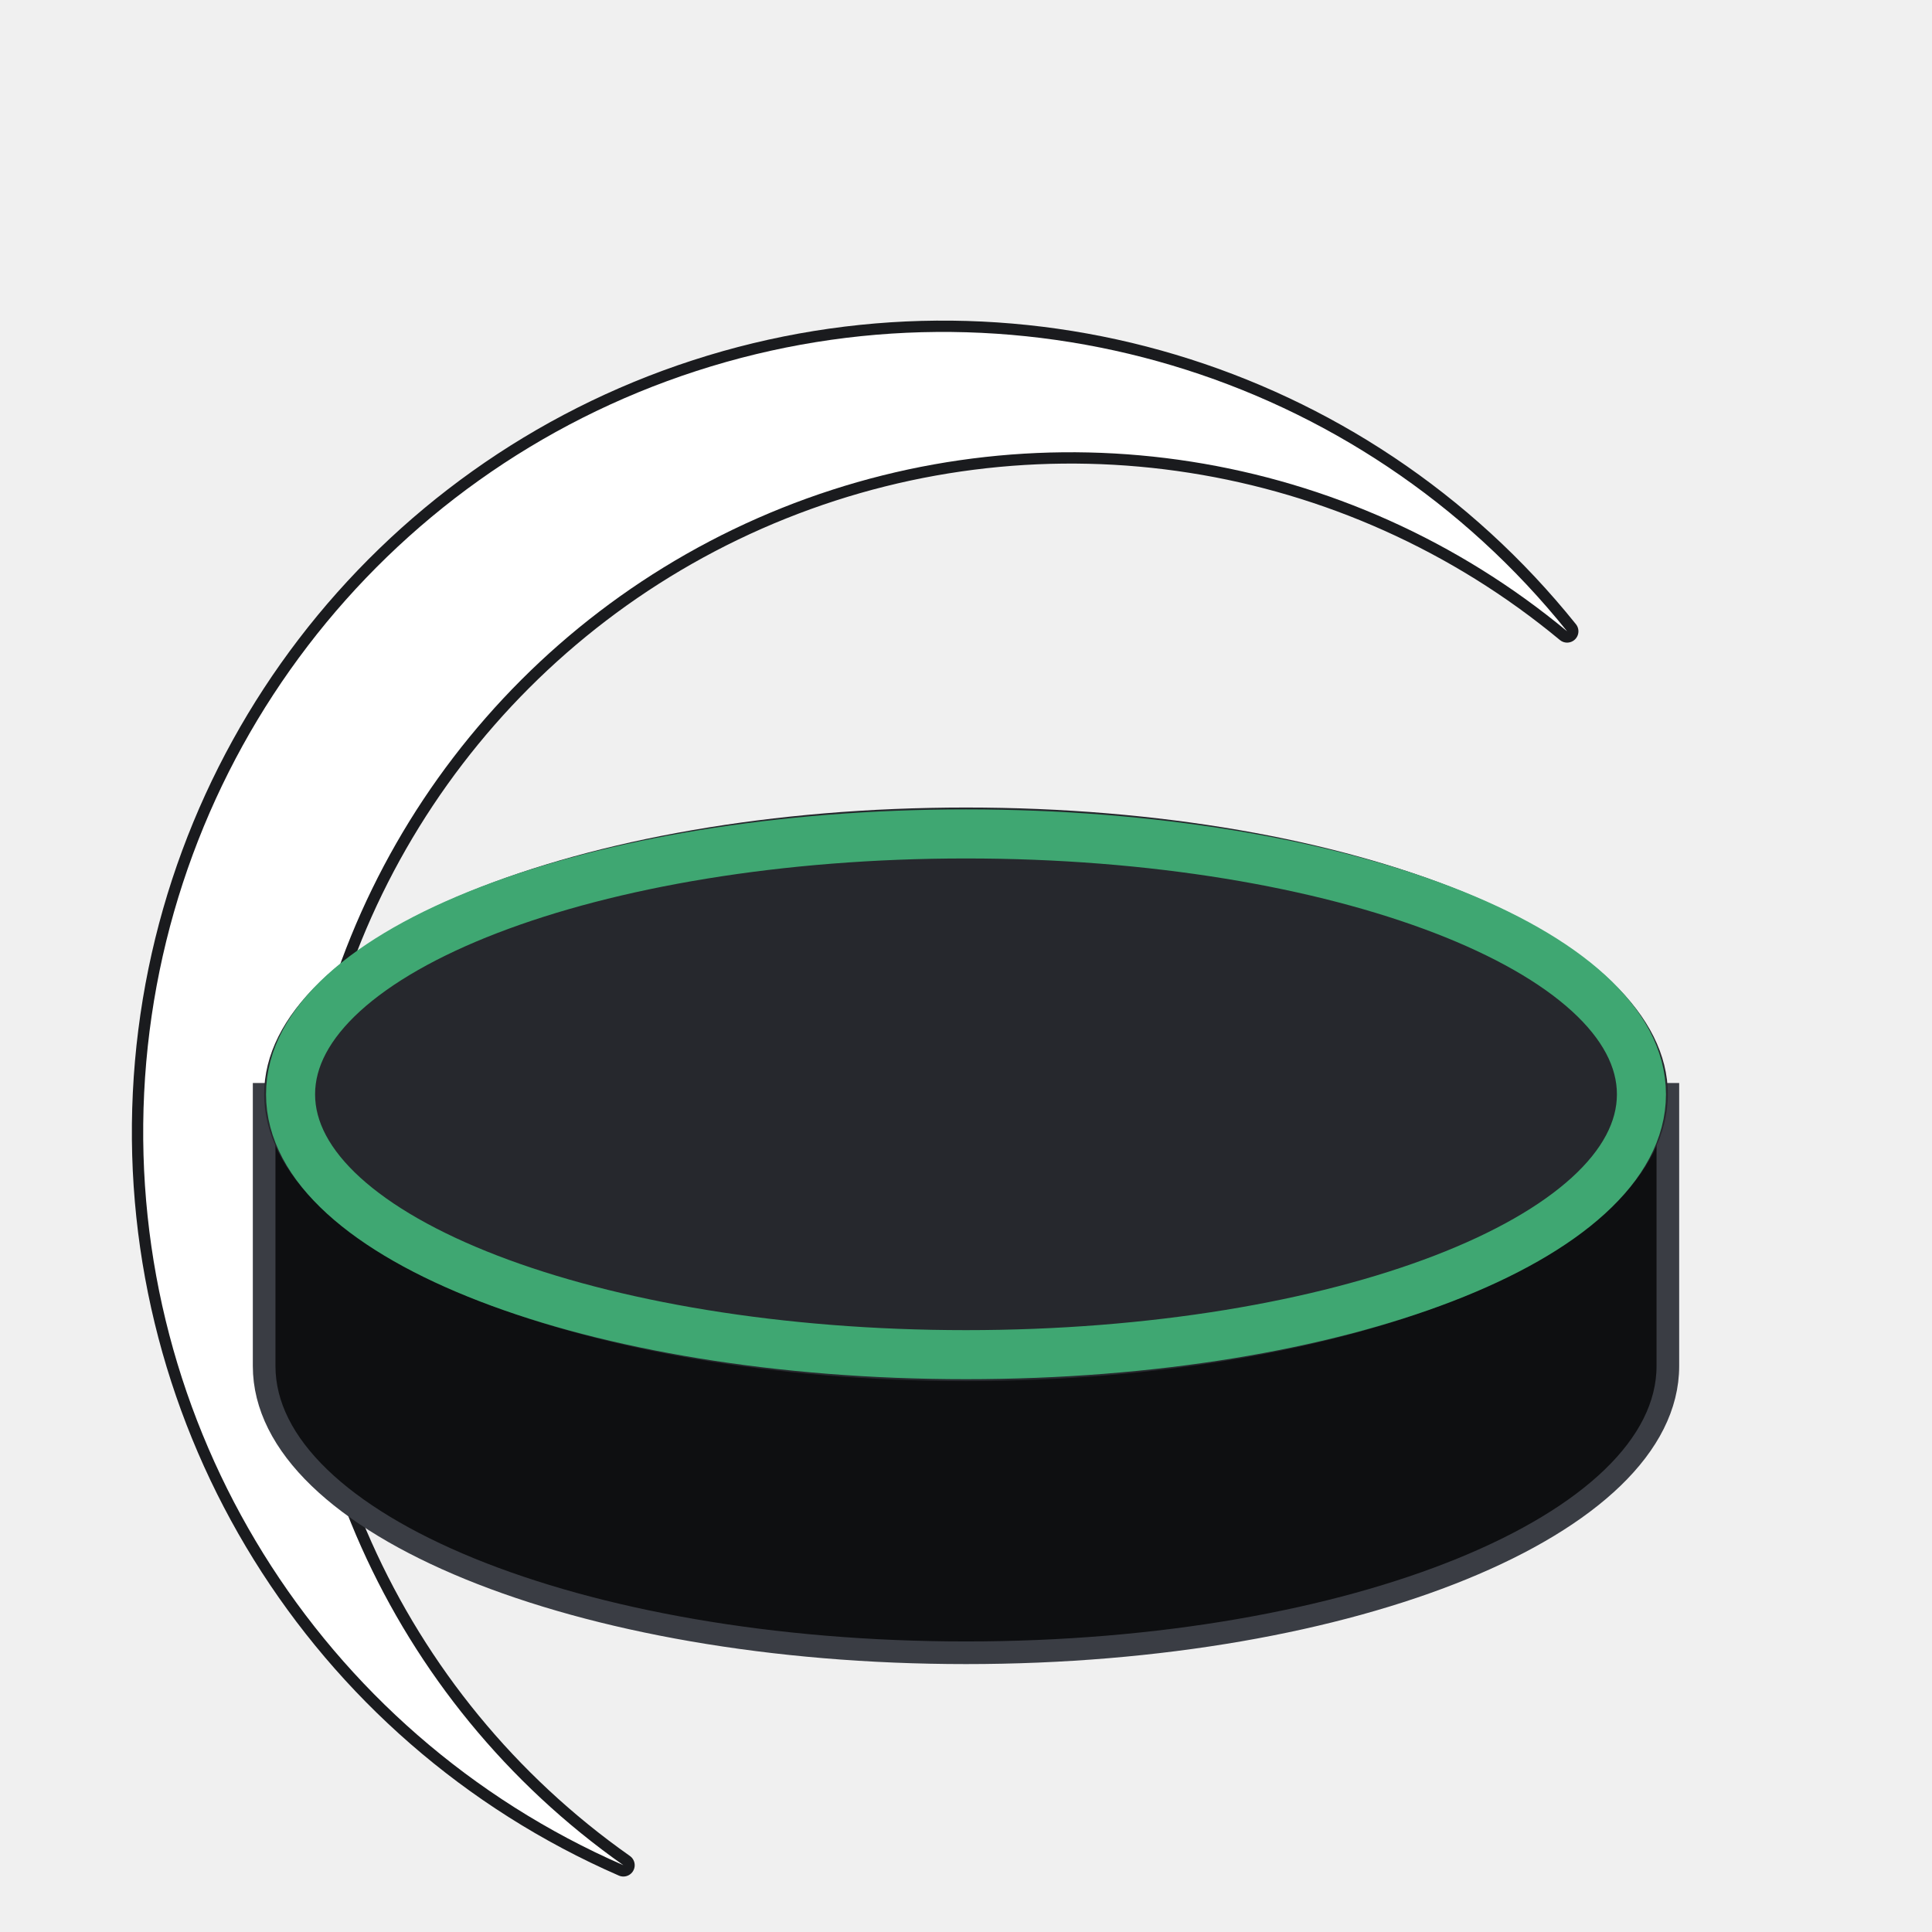
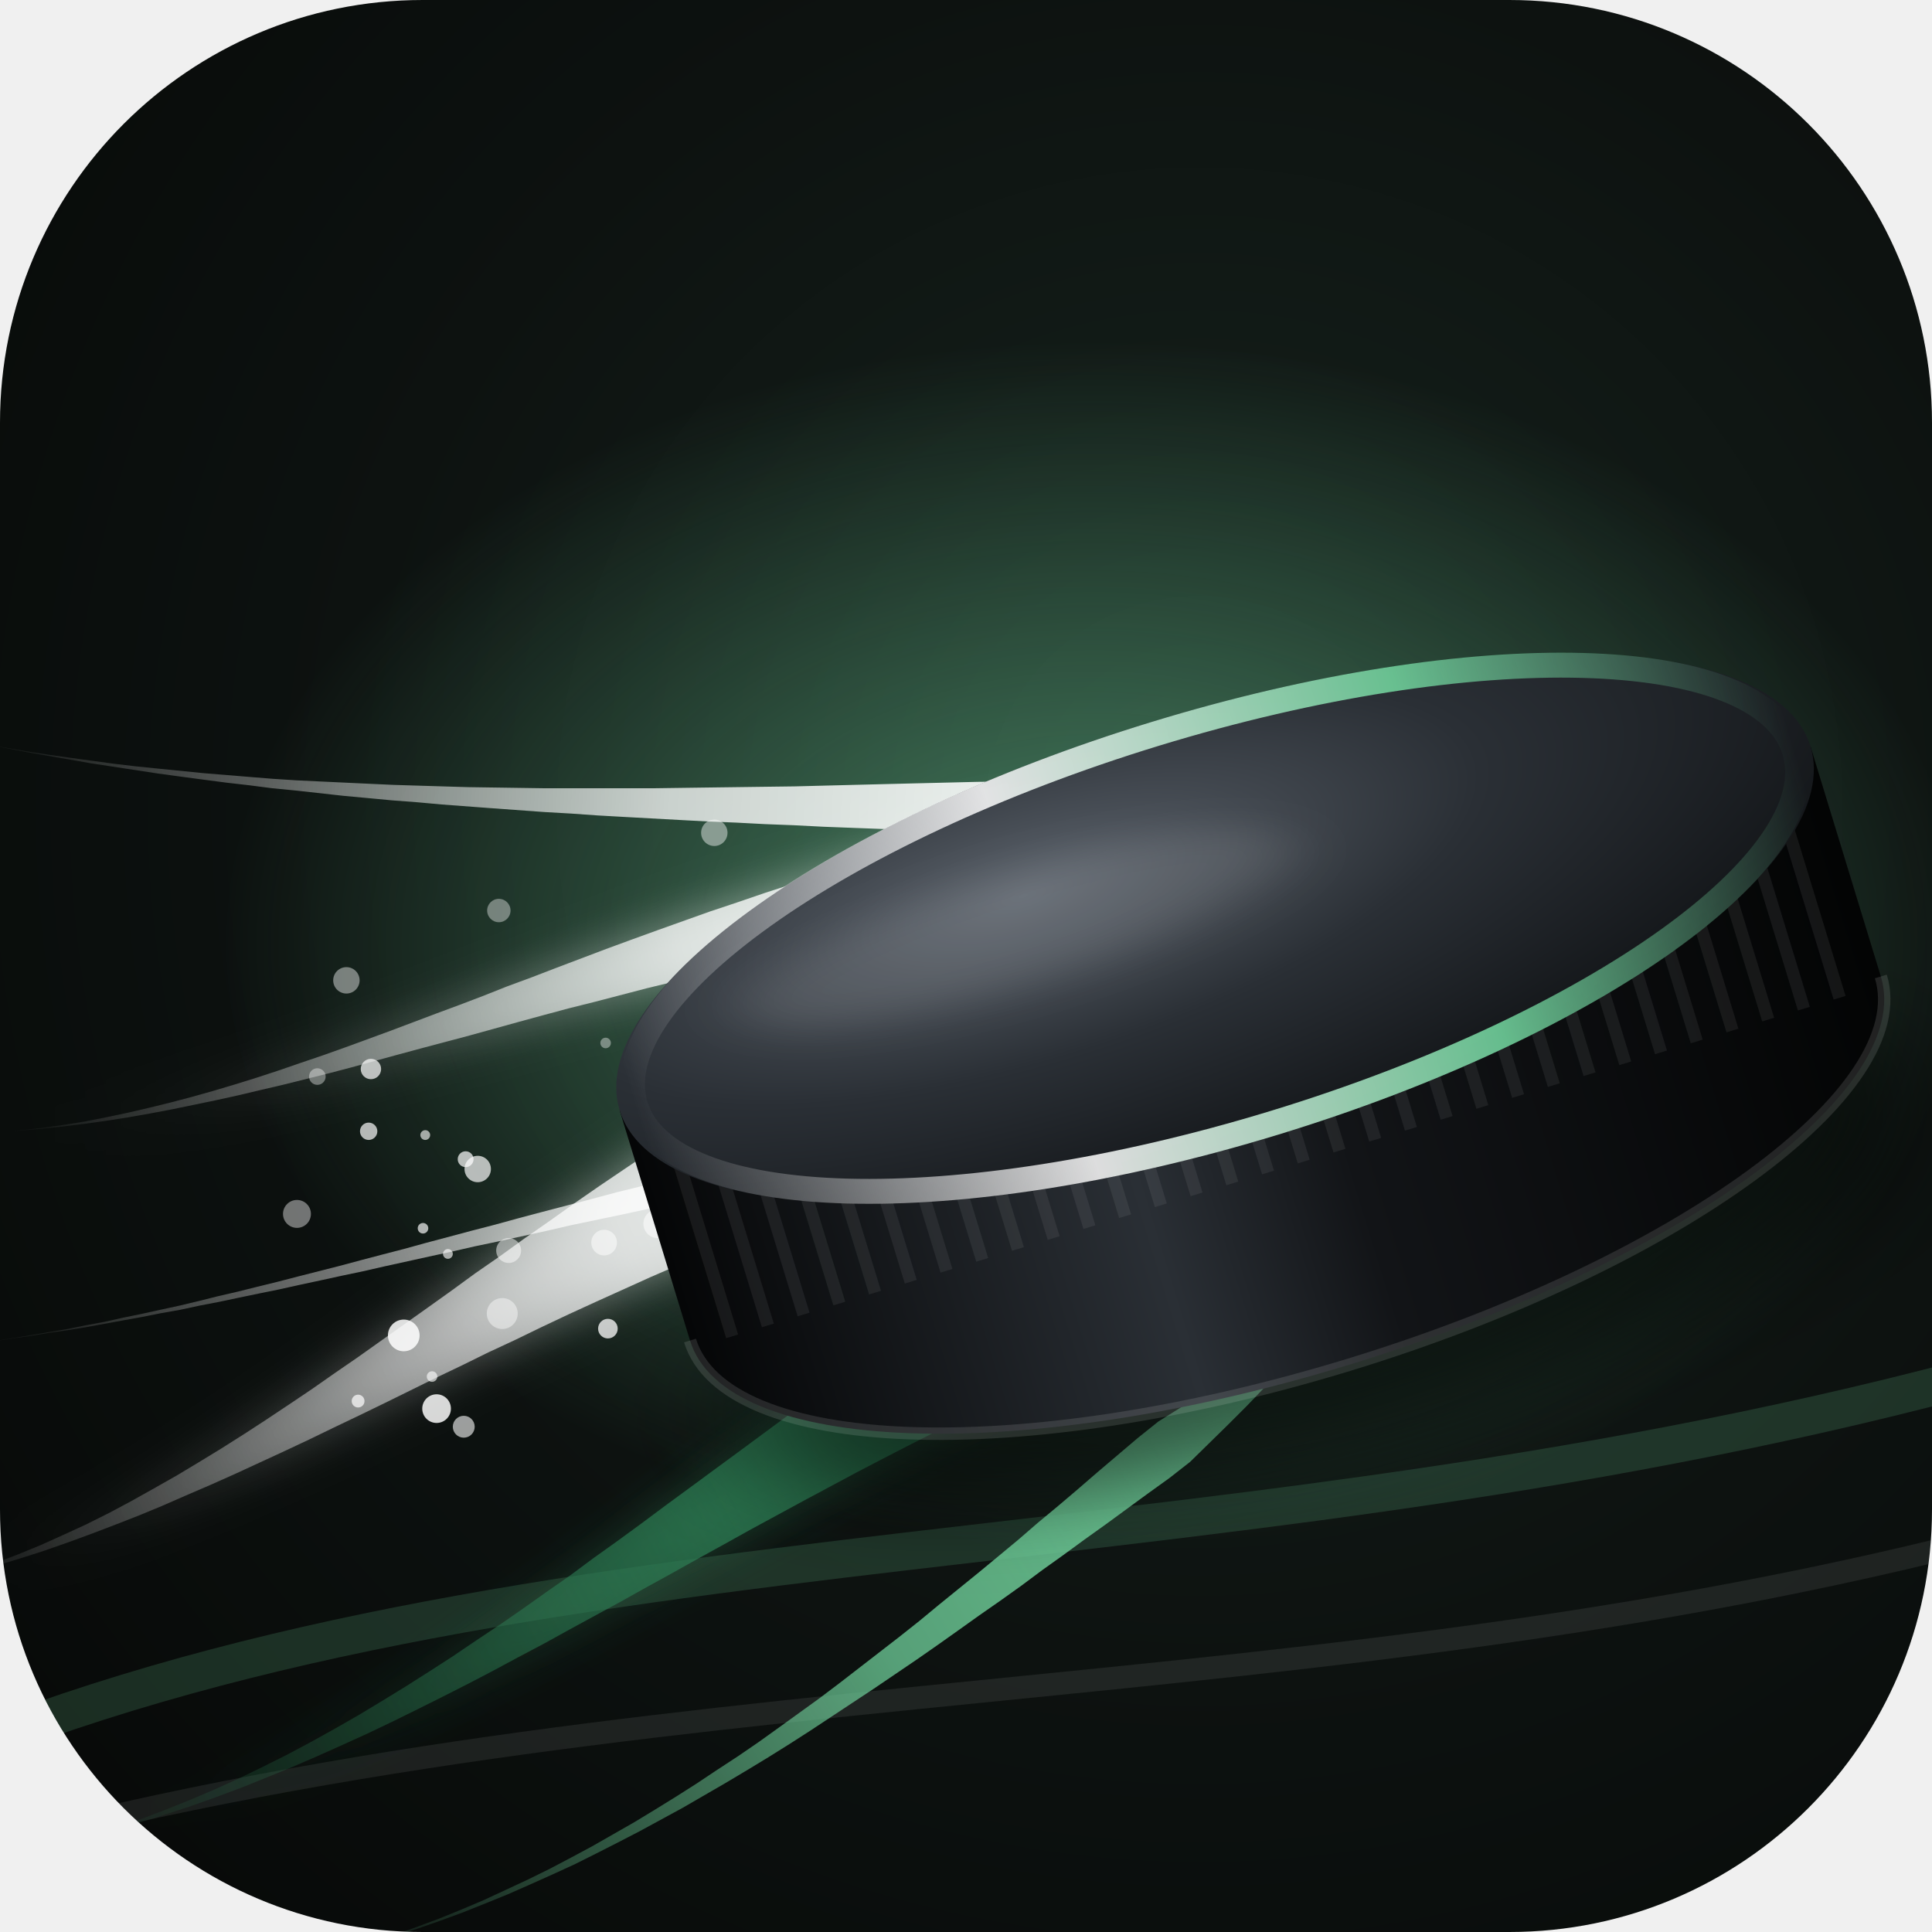
<svg xmlns="http://www.w3.org/2000/svg" viewBox="0 0 512 512">
-   <path d="M165.2 494.3 A212 212 0 1 1 415.3 167.3 A206 206 0 1 0 165.2 494.3 Z" fill="#FFFFFF" stroke="#1A1B1E" stroke-width="6" stroke-linejoin="round" paint-order="stroke" />
-   <path d="M70 290 v72 a186 76 0 0 0 372 0 v-72 z" fill="#0E0F11" stroke="#3A3D44" stroke-width="6" />
-   <ellipse cx="256" cy="290" rx="186" ry="76" fill="#26282D" />
-   <ellipse cx="256" cy="290" rx="179" ry="69" fill="none" stroke="#3FA772" stroke-width="13" />
+   <defs>
+     <radialGradient id="bg" cx=".62" cy=".42" r=".8">
+       <stop offset="0" stop-color="#17241E" />
+       <stop offset=".55" stop-color="#0D1210" />
+       <stop offset="1" stop-color="#070908" />
+     </radialGradient>
+     <radialGradient id="glow" cx=".5" cy=".5" r=".5">
+       <stop offset="0" stop-color="#6FCF9A" stop-opacity=".55" />
+       <stop offset="1" stop-color="#6FCF9A" stop-opacity="0" />
+     </radialGradient>
+     <linearGradient id="side" x1="0" x2="1">
+       <stop offset="0" stop-color="#050607" />
+       <stop offset=".38" stop-color="#2A2F35" />
+       <stop offset=".55" stop-color="#121417" />
+       <stop offset="1" stop-color="#030404" />
+     </linearGradient>
+     <radialGradient id="top" cx=".36" cy=".3" r=".85">
+       <stop offset="0" stop-color="#5C636C" />
+       <stop offset=".45" stop-color="#2A2F35" />
+       <stop offset="1" stop-color="#0C0E10" />
+     </radialGradient>
+     <linearGradient id="rim" x1="0" x2="1" y1="0" y2="0">
+       <stop offset="0" stop-color="#FFFFFF" stop-opacity="0" />
+       <stop offset=".35" stop-color="#FFFFFF" stop-opacity=".85" />
+       <stop offset=".7" stop-color="#6FCF9A" stop-opacity=".9" />
+       <stop offset="1" stop-color="#6FCF9A" stop-opacity="0" />
+     </linearGradient>
+     <clipPath id="tile">
+       <rect width="512" height="512" rx="112" />
+     </clipPath>
+     <clipPath id="band">
+       <path d="M-150 0 v58 a150 52 0 0 0 300 0 v-58 z" />
+     </clipPath>
+     <filter id="soft" x="-20%" y="-20%" width="140%" height="140%">
+       <feGaussianBlur stdDeviation="6" />
+     </filter>
+     <filter id="shadow" x="-30%" y="-30%" width="160%" height="160%">
+       <feGaussianBlur stdDeviation="14" />
+     </filter>
+     <linearGradient id="tw1" gradientUnits="userSpaceOnUse" x1="-20" y1="420" x2="320" y2="262">
+       <stop offset="0" stop-color="#FFFFFF" stop-opacity="0" />
+       <stop offset=".55" stop-color="#FFFFFF" stop-opacity=".75" />
+       <stop offset="1" stop-color="#FFFFFF" />
+     </linearGradient>
+     <linearGradient id="tw2" gradientUnits="userSpaceOnUse" x1="0" y1="300" x2="330" y2="222">
+       <stop offset="0" stop-color="#FFFFFF" stop-opacity="0" />
+       <stop offset=".55" stop-color="#FFFFFF" stop-opacity=".75" />
+       <stop offset="1" stop-color="#FFFFFF" />
+     </linearGradient>
+     <linearGradient id="tg1" gradientUnits="userSpaceOnUse" x1="10" y1="490" x2="340" y2="318">
+       <stop offset="0" stop-color="#2D7F55" stop-opacity="0" />
+       <stop offset=".55" stop-color="#2D7F55" stop-opacity=".75" />
+       <stop offset="1" stop-color="#2D7F55" />
+     </linearGradient>
+     <linearGradient id="tw3" gradientUnits="userSpaceOnUse" x1="-10" y1="196" x2="330" y2="214">
+       <stop offset="0" stop-color="#FFFFFF" stop-opacity="0" />
+       <stop offset=".55" stop-color="#FFFFFF" stop-opacity=".75" />
+       <stop offset="1" stop-color="#FFFFFF" />
+     </linearGradient>
+     <linearGradient id="tg2" gradientUnits="userSpaceOnUse" x1="80" y1="520" x2="350" y2="352">
+       <stop offset="0" stop-color="#6FCF9A" stop-opacity="0" />
+       <stop offset=".55" stop-color="#6FCF9A" stop-opacity=".75" />
+       <stop offset="1" stop-color="#6FCF9A" />
+     </linearGradient>
+     <linearGradient id="tw4" gradientUnits="userSpaceOnUse" x1="-6" y1="356" x2="300" y2="290">
+       <stop offset="0" stop-color="#FFFFFF" stop-opacity="0" />
+       <stop offset=".55" stop-color="#FFFFFF" stop-opacity=".75" />
+       <stop offset="1" stop-color="#FFFFFF" />
+     </linearGradient>
+   </defs>
+   <g clip-path="url(#tile)">
+     <rect width="512" height="512" fill="url(#bg)" />
+     <path d="M-20 468 C140 400 330 420 540 360" fill="none" stroke="#6FCF9A" stroke-opacity=".18" stroke-width="10" />
+     <path d="M-20 494 C170 440 350 456 540 404" fill="none" stroke="#FFFFFF" stroke-opacity=".08" stroke-width="6" />
+     <ellipse cx="290" cy="250" rx="230" ry="160" fill="url(#glow)" />
+     <g filter="url(#soft)" opacity=".55">
+       <path d="M-20.0 420.0 L-13.7 418.5 L-7.5 416.8 L-1.2 415.0 L5.0 413.1 L11.3 411.1 L17.6 408.9 L23.9 406.6 L30.2 404.2 L36.6 401.7 L42.9 399.1 L49.3 396.3 L55.8 393.5 L62.3 390.6 L68.8 387.6 L75.3 384.6 L81.9 381.5 L88.5 378.3 L95.2 375.1 L102.0 371.8 L108.7 368.5 L115.6 365.1 L122.5 361.8 L129.4 358.4 L136.5 355.1 L143.5 351.7 L150.7 348.3 L157.9 345.0 L165.2 341.7 L172.5 338.4 L179.9 335.2 L187.4 332.0 L195.0 328.8 L202.6 325.8 L210.3 322.8 L218.1 319.9 L226.0 317.0 L234.0 314.3 L242.0 311.6 L250.2 309.1 L258.4 306.7 L266.5 303.7 L273.7 298.3 L281.0 292.6 L288.4 286.9 L296.0 280.9 L303.8 274.8 L311.8 268.5 L320.0 262.0 L320.0 262.0 L309.6 260.4 L299.3 259.3 L289.1 258.7 L279.0 258.4 L269.0 258.6 L259.2 259.2 L249.5 260.1 L240.9 263.8 L232.8 268.2 L224.8 272.6 L217.0 277.1 L209.3 281.7 L201.7 286.3 L194.3 290.9 L187.0 295.5 L179.8 300.2 L172.8 304.9 L165.8 309.6 L159.0 314.2 L152.2 318.9 L145.6 323.6 L139.0 328.2 L132.5 332.9 L126.0 337.4 L119.7 342.0 L113.4 346.5 L107.2 350.9 L101.0 355.3 L94.8 359.7 L88.7 363.9 L82.7 368.1 L76.6 372.2 L70.6 376.2 L64.6 380.1 L58.6 383.9 L52.7 387.5 L46.7 391.1 L40.7 394.5 L34.8 397.8 L28.8 401.0 L22.8 404.0 L16.7 406.8 L10.7 409.5 L4.6 412.0 L-1.5 414.3 L-7.6 416.5 L-13.8 418.3 L-20.0 420.0 Z" fill="url(#tw1)" />
+       <path d="M0.0 300.0 L5.6 299.6 L11.3 299.1 L16.9 298.5 L22.6 297.8 L28.3 297.0 L34.0 296.1 L39.7 295.1 L45.5 294.0 L51.3 292.8 L57.1 291.6 L63.0 290.3 L68.9 288.9 L74.9 287.5 L80.9 286.0 L86.9 284.5 L93.0 282.9 L99.2 281.2 L105.4 279.5 L111.7 277.8 L118.1 276.1 L124.5 274.4 L131.0 272.6 L137.5 270.8 L144.1 269.0 L150.8 267.2 L157.6 265.5 L164.5 263.7 L171.4 261.9 L178.4 260.2 L185.5 258.5 L192.7 256.8 L200.0 255.2 L207.4 253.6 L214.9 252.0 L222.5 250.5 L230.2 249.1 L238.0 247.7 L245.9 246.4 L253.9 245.1 L262.0 243.9 L270.2 242.5 L278.3 239.7 L286.5 236.9 L294.8 234.0 L303.4 231.1 L312.1 228.1 L320.9 225.1 L330.0 222.0 L330.0 222.0 L320.5 220.8 L311.1 219.9 L301.8 219.2 L292.6 218.7 L283.5 218.5 L274.6 218.5 L265.8 218.7 L257.4 220.5 L249.2 222.6 L241.1 224.9 L233.2 227.1 L225.4 229.4 L217.8 231.8 L210.2 234.2 L202.8 236.6 L195.5 239.1 L188.3 241.5 L181.3 244.0 L174.3 246.5 L167.4 249.0 L160.6 251.5 L154.0 254.0 L147.4 256.5 L140.9 259.0 L134.4 261.4 L128.1 263.9 L121.8 266.3 L115.6 268.6 L109.5 270.9 L103.4 273.2 L97.4 275.4 L91.4 277.6 L85.5 279.7 L79.6 281.7 L73.8 283.7 L68.0 285.6 L62.2 287.4 L56.5 289.1 L50.8 290.7 L45.1 292.2 L39.4 293.6 L33.8 294.9 L28.1 296.1 L22.5 297.2 L16.9 298.1 L11.2 298.9 L5.6 299.5 L0.0 300.0 Z" fill="url(#tw2)" />
+       <path d="M10.0 490.0 L16.9 488.5 L23.7 486.8 L30.5 484.9 L37.2 483.0 L44.0 480.8 L50.7 478.6 L57.4 476.2 L64.1 473.7 L70.8 471.0 L77.4 468.3 L84.1 465.4 L90.8 462.4 L97.4 459.4 L104.1 456.2 L110.8 452.9 L117.4 449.6 L124.1 446.2 L130.8 442.7 L137.5 439.1 L144.3 435.5 L151.0 431.8 L157.8 428.1 L164.6 424.4 L171.4 420.6 L178.3 416.8 L185.1 413.0 L192.0 409.2 L199.0 405.3 L206.0 401.5 L213.0 397.7 L220.1 393.9 L227.2 390.1 L234.3 386.4 L241.5 382.7 L248.8 379.0 L256.1 375.4 L263.4 371.9 L270.8 368.4 L278.3 365.0 L285.8 361.6 L293.2 357.9 L299.7 352.5 L306.2 347.1 L312.8 341.5 L319.5 335.8 L326.2 330.0 L333.1 324.0 L340.0 318.0 L340.0 318.0 L330.8 318.6 L321.7 319.5 L312.7 320.7 L303.8 322.2 L295.0 324.0 L286.3 326.1 L277.8 328.5 L270.3 332.6 L263.1 337.3 L256.0 342.0 L249.0 346.7 L242.0 351.5 L235.2 356.2 L228.4 361.0 L221.7 365.8 L215.0 370.6 L208.4 375.4 L201.9 380.2 L195.4 385.0 L189.0 389.7 L182.6 394.4 L176.2 399.1 L169.9 403.8 L163.6 408.4 L157.3 412.9 L151.1 417.5 L144.8 421.9 L138.6 426.3 L132.4 430.6 L126.1 434.8 L119.9 439.0 L113.7 443.0 L107.4 447.0 L101.2 450.8 L94.9 454.6 L88.6 458.2 L82.3 461.7 L75.9 465.1 L69.5 468.3 L63.1 471.4 L56.7 474.3 L50.1 477.1 L43.6 479.7 L37.0 482.2 L30.3 484.4 L23.6 486.5 L16.8 488.4 L10.0 490.0 Z" fill="url(#tg1)" />
+     </g>
+     <path d="M-20.0 420.0 L-13.7 418.5 L-7.5 416.8 L-1.2 415.0 L5.0 413.1 L11.3 411.1 L17.6 408.9 L23.9 406.6 L30.2 404.2 L36.6 401.7 L42.9 399.1 L49.3 396.3 L55.8 393.5 L62.3 390.6 L68.8 387.6 L75.3 384.6 L81.9 381.5 L88.5 378.3 L95.2 375.1 L102.0 371.8 L108.7 368.5 L115.6 365.1 L122.5 361.8 L129.4 358.4 L136.5 355.1 L143.5 351.7 L150.7 348.3 L157.9 345.0 L165.2 341.7 L172.5 338.4 L179.9 335.2 L187.4 332.0 L195.0 328.8 L202.6 325.8 L210.3 322.8 L218.1 319.9 L226.0 317.0 L234.0 314.3 L242.0 311.6 L250.2 309.1 L258.4 306.7 L266.5 303.7 L273.7 298.3 L281.0 292.6 L288.4 286.9 L296.0 280.9 L303.8 274.8 L311.8 268.5 L320.0 262.0 L320.0 262.0 L309.6 260.4 L299.3 259.3 L289.1 258.7 L279.0 258.4 L269.0 258.6 L259.2 259.2 L249.5 260.1 L240.9 263.8 L232.8 268.2 L224.8 272.6 L217.0 277.1 L209.3 281.7 L201.7 286.3 L194.3 290.9 L187.0 295.5 L179.8 300.2 L172.8 304.9 L165.8 309.6 L159.0 314.2 L152.2 318.9 L145.6 323.6 L139.0 328.2 L132.5 332.9 L126.0 337.4 L119.7 342.0 L113.4 346.5 L107.2 350.9 L101.0 355.3 L94.8 359.7 L88.7 363.9 L82.7 368.1 L76.6 372.2 L70.6 376.2 L64.6 380.1 L58.6 383.9 L52.7 387.5 L46.7 391.1 L40.7 394.5 L34.8 397.8 L28.8 401.0 L22.8 404.0 L16.7 406.8 L10.7 409.5 L4.6 412.0 L-1.5 414.3 L-7.6 416.5 L-13.8 418.3 L-20.0 420.0 Z" fill="url(#tw1)" />
+     <path d="M0.0 300.0 L5.6 299.6 L11.3 299.1 L16.9 298.5 L22.6 297.8 L28.3 297.0 L34.0 296.1 L39.7 295.1 L45.5 294.0 L51.3 292.8 L57.1 291.6 L63.0 290.3 L68.9 288.9 L74.9 287.5 L80.9 286.0 L86.9 284.5 L93.0 282.9 L99.2 281.2 L105.4 279.5 L111.7 277.8 L118.1 276.1 L124.5 274.4 L131.0 272.6 L137.5 270.8 L144.1 269.0 L150.8 267.2 L157.6 265.5 L164.5 263.7 L171.4 261.9 L178.4 260.2 L185.5 258.5 L192.7 256.8 L200.0 255.2 L207.4 253.6 L214.9 252.0 L222.5 250.5 L230.2 249.1 L238.0 247.7 L245.9 246.4 L253.9 245.1 L262.0 243.9 L270.2 242.5 L278.3 239.7 L286.5 236.9 L294.8 234.0 L303.4 231.1 L312.1 228.1 L320.9 225.1 L330.0 222.0 L330.0 222.0 L320.5 220.8 L311.1 219.9 L301.8 219.2 L292.6 218.7 L283.5 218.5 L274.6 218.5 L265.8 218.7 L257.4 220.5 L249.2 222.6 L241.1 224.9 L233.2 227.1 L225.4 229.4 L217.8 231.8 L210.2 234.2 L202.8 236.6 L195.5 239.1 L188.3 241.5 L181.3 244.0 L174.3 246.5 L167.4 249.0 L160.6 251.5 L154.0 254.0 L147.4 256.5 L140.9 259.0 L134.4 261.4 L128.1 263.9 L121.8 266.3 L115.6 268.6 L109.5 270.9 L103.4 273.2 L97.4 275.4 L91.4 277.6 L85.5 279.7 L79.6 281.7 L73.8 283.7 L68.0 285.6 L62.2 287.4 L56.5 289.1 L50.8 290.7 L45.1 292.2 L39.4 293.6 L33.8 294.9 L28.1 296.1 L22.5 297.2 L16.9 298.1 L11.2 298.9 L5.6 299.5 L0.0 300.0 Z" fill="url(#tw2)" />
+     <path d="M10.0 490.0 L16.9 488.5 L23.7 486.8 L30.5 484.9 L37.2 483.0 L44.0 480.8 L50.7 478.6 L57.4 476.2 L64.1 473.7 L70.8 471.0 L77.4 468.3 L84.1 465.4 L90.8 462.4 L97.4 459.4 L104.1 456.2 L110.8 452.9 L117.4 449.6 L124.1 446.2 L130.8 442.7 L137.5 439.1 L144.3 435.5 L151.0 431.8 L157.8 428.1 L164.6 424.4 L171.4 420.6 L178.3 416.8 L185.1 413.0 L192.0 409.2 L199.0 405.3 L206.0 401.5 L213.0 397.7 L220.1 393.9 L227.2 390.1 L234.3 386.4 L241.5 382.7 L248.8 379.0 L256.1 375.4 L263.4 371.9 L270.8 368.4 L278.3 365.0 L285.8 361.6 L293.2 357.9 L299.7 352.5 L306.2 347.1 L312.8 341.5 L319.5 335.8 L326.2 330.0 L333.1 324.0 L340.0 318.0 L340.0 318.0 L330.8 318.6 L321.7 319.5 L312.7 320.7 L303.8 322.2 L295.0 324.0 L286.3 326.1 L277.8 328.5 L270.3 332.6 L263.1 337.3 L256.0 342.0 L249.0 346.7 L242.0 351.5 L235.2 356.2 L228.4 361.0 L221.7 365.8 L215.0 370.6 L208.4 375.4 L201.9 380.2 L195.4 385.0 L189.0 389.7 L182.6 394.4 L176.2 399.1 L169.9 403.8 L163.6 408.4 L157.3 412.9 L151.1 417.5 L144.8 421.9 L138.6 426.3 L132.4 430.6 L126.1 434.8 L119.9 439.0 L113.7 443.0 L107.4 447.0 L101.2 450.8 L94.9 454.6 L88.6 458.2 L82.3 461.7 L75.9 465.1 L69.5 468.3 L63.1 471.4 L56.7 474.3 L50.1 477.1 L43.6 479.7 L37.0 482.2 L30.3 484.4 L23.6 486.5 L16.8 488.4 L10.0 490.0 Z" fill="url(#tg1)" />
+     <path d="M-10.0 196.0 L-4.4 197.1 L1.3 198.2 L7.0 199.3 L12.7 200.3 L18.5 201.3 L24.2 202.3 L30.1 203.2 L36.0 204.1 L41.9 205.0 L47.8 205.8 L53.8 206.6 L59.9 207.4 L66.0 208.1 L72.2 208.9 L78.4 209.5 L84.7 210.2 L91.0 210.9 L97.5 211.5 L103.9 212.1 L110.5 212.6 L117.1 213.2 L123.8 213.7 L130.5 214.2 L137.4 214.7 L144.3 215.2 L151.3 215.6 L158.4 216.1 L165.5 216.5 L172.8 216.9 L180.1 217.3 L187.6 217.7 L195.1 218.0 L202.7 218.4 L210.5 218.7 L218.3 219.1 L226.2 219.4 L234.2 219.7 L242.4 220.0 L250.6 220.3 L259.0 220.6 L267.4 220.7 L276.0 220.0 L284.7 219.2 L293.5 218.3 L302.4 217.4 L311.5 216.3 L320.7 215.2 L330.0 214.0 L330.0 214.0 L320.7 212.8 L311.5 211.7 L302.5 210.6 L293.5 209.6 L284.7 208.7 L276.0 207.9 L267.5 207.1 L259.0 207.2 L250.7 207.4 L242.4 207.6 L234.3 207.8 L226.3 208.0 L218.4 208.2 L210.6 208.4 L202.9 208.5 L195.3 208.6 L187.7 208.7 L180.3 208.8 L173.0 208.9 L165.8 208.9 L158.6 208.9 L151.5 208.9 L144.5 208.9 L137.6 208.8 L130.8 208.7 L124.0 208.6 L117.3 208.4 L110.7 208.2 L104.2 208.0 L97.7 207.7 L91.3 207.4 L84.9 207.1 L78.6 206.8 L72.4 206.4 L66.2 205.9 L60.1 205.4 L54.0 204.9 L48.0 204.3 L42.0 203.7 L36.1 203.1 L30.2 202.4 L24.3 201.6 L18.5 200.8 L12.8 200.0 L7.0 199.1 L1.3 198.1 L-4.4 197.1 L-10.0 196.0 Z" fill="url(#tw3)" />
+     <path d="M80.0 520.0 L86.2 518.5 L92.4 516.8 L98.6 515.0 L104.7 513.1 L110.7 511.1 L116.7 509.0 L122.7 506.8 L128.7 504.4 L134.6 502.0 L140.5 499.4 L146.3 496.8 L152.2 494.1 L158.0 491.2 L163.7 488.3 L169.5 485.3 L175.2 482.2 L180.9 479.1 L186.6 475.8 L192.3 472.5 L198.0 469.1 L203.6 465.7 L209.2 462.2 L214.8 458.6 L220.4 454.9 L226.0 451.2 L231.6 447.5 L237.2 443.7 L242.8 439.9 L248.4 436.0 L253.9 432.1 L259.5 428.1 L265.1 424.2 L270.7 420.2 L276.2 416.1 L281.8 412.1 L287.4 408.0 L293.0 404.0 L298.6 399.9 L304.2 395.8 L309.9 391.7 L315.4 387.4 L320.4 382.5 L325.4 377.6 L330.4 372.6 L335.3 367.5 L340.2 362.4 L345.1 357.2 L350.0 352.0 L350.0 352.0 L343.7 355.3 L337.4 358.7 L331.2 362.2 L325.0 365.7 L318.9 369.3 L312.9 373.0 L307.0 376.7 L301.5 381.1 L296.2 385.6 L290.9 390.1 L285.7 394.6 L280.4 399.1 L275.1 403.5 L269.9 408.0 L264.6 412.4 L259.4 416.7 L254.1 421.0 L248.8 425.3 L243.6 429.6 L238.3 433.8 L233.0 437.9 L227.7 442.0 L222.4 446.1 L217.1 450.1 L211.7 454.0 L206.3 457.9 L201.0 461.7 L195.6 465.4 L190.1 469.0 L184.7 472.6 L179.2 476.1 L173.7 479.5 L168.1 482.9 L162.5 486.1 L156.9 489.3 L151.3 492.3 L145.6 495.3 L139.9 498.1 L134.1 500.8 L128.3 503.5 L122.4 506.0 L116.5 508.4 L110.6 510.6 L104.5 512.8 L98.5 514.8 L92.4 516.7 L86.2 518.4 L80.0 520.0 Z" fill="url(#tg2)" />
+     <path d="M-6.0 356.0 L-1.2 355.4 L3.5 354.7 L8.3 354.0 L13.1 353.2 L18.0 352.5 L22.9 351.7 L27.8 350.8 L32.7 349.9 L37.7 349.0 L42.7 348.0 L47.8 347.1 L52.9 346.0 L58.1 345.0 L63.3 343.9 L68.6 342.8 L74.0 341.7 L79.4 340.5 L85.0 339.3 L90.5 338.1 L96.2 336.9 L101.9 335.6 L107.8 334.3 L113.7 333.0 L119.7 331.7 L125.8 330.3 L132.0 329.0 L138.4 327.6 L144.8 326.2 L151.3 324.7 L158.0 323.3 L164.7 321.9 L171.6 320.4 L178.6 318.9 L185.8 317.4 L193.0 315.9 L200.4 314.4 L208.0 312.9 L215.7 311.4 L223.5 309.8 L231.5 308.3 L239.6 306.6 L247.7 304.4 L256.0 302.2 L264.5 299.8 L273.1 297.5 L281.9 295.0 L290.9 292.5 L300.0 290.0 L300.0 290.0 L290.6 291.0 L281.3 292.0 L272.2 293.0 L263.3 294.1 L254.6 295.3 L246.1 296.5 L237.7 297.8 L229.6 299.5 L221.7 301.4 L213.9 303.3 L206.2 305.2 L198.8 307.0 L191.4 308.9 L184.2 310.7 L177.1 312.5 L170.2 314.3 L163.3 316.0 L156.6 317.8 L150.1 319.5 L143.6 321.2 L137.2 322.9 L131.0 324.6 L124.8 326.2 L118.8 327.8 L112.8 329.4 L107.0 331.0 L101.2 332.5 L95.5 334.0 L89.9 335.5 L84.4 336.9 L78.9 338.3 L73.5 339.7 L68.2 341.0 L63.0 342.3 L57.8 343.5 L52.6 344.8 L47.6 346.0 L42.5 347.1 L37.5 348.2 L32.6 349.2 L27.7 350.3 L22.8 351.2 L17.9 352.2 L13.1 353.0 L8.3 353.8 L3.5 354.6 L-1.2 355.3 L-6.0 356.0 Z" fill="url(#tw4)" />
+     <circle cx="112.1" cy="325.5" r="1.4" fill="#FFFFFF" opacity="0.67" />
+     <circle cx="112.7" cy="300.8" r="1.3" fill="#FFFFFF" opacity="0.61" />
+     <circle cx="78.7" cy="321.7" r="3.7" fill="#FFFFFF" opacity="0.42" />
+     <circle cx="122.9" cy="378.1" r="2.9" fill="#FFFFFF" opacity="0.59" />
+     <circle cx="185.4" cy="282.8" r="2.1" fill="#FFFFFF" opacity="0.44" />
+     <circle cx="94.9" cy="371.3" r="1.7" fill="#FFFFFF" opacity="0.70" />
+     <circle cx="160.5" cy="276.4" r="1.4" fill="#FFFFFF" opacity="0.39" />
+     <circle cx="123.4" cy="307.2" r="2.1" fill="#FFFFFF" opacity="0.70" />
+     <circle cx="134.8" cy="331.4" r="3.3" fill="#FFFFFF" opacity="0.50" />
+     <circle cx="160.1" cy="329.3" r="3.4" fill="#FFFFFF" opacity="0.52" />
+     <circle cx="189.3" cy="220.7" r="3.5" fill="#FFFFFF" opacity="0.44" />
+     <circle cx="126.6" cy="309.8" r="3.5" fill="#FFFFFF" opacity="0.69" />
+     <circle cx="186.1" cy="271.0" r="3.0" fill="#FFFFFF" opacity="0.70" />
+     <circle cx="161.1" cy="352.1" r="2.6" fill="#FFFFFF" opacity="0.75" />
+     <circle cx="107.0" cy="353.9" r="4.2" fill="#FFFFFF" opacity="0.84" />
+     <circle cx="118.7" cy="332.3" r="1.3" fill="#FFFFFF" opacity="0.63" />
+     <circle cx="91.8" cy="259.8" r="3.5" fill="#FFFFFF" opacity="0.43" />
+     <circle cx="114.5" cy="364.8" r="1.4" fill="#FFFFFF" opacity="0.62" />
+     <circle cx="174.3" cy="324.3" r="3.8" fill="#FFFFFF" opacity="0.52" />
+     <circle cx="133.1" cy="348.1" r="4.1" fill="#FFFFFF" opacity="0.44" />
+     <circle cx="98.3" cy="283.3" r="2.7" fill="#FFFFFF" opacity="0.70" />
+     <circle cx="97.7" cy="299.8" r="2.3" fill="#FFFFFF" opacity="0.69" />
+     <circle cx="213.5" cy="237.3" r="3.1" fill="#FFFFFF" opacity="0.76" />
+     <circle cx="115.7" cy="373.3" r="3.8" fill="#FFFFFF" opacity="0.83" />
+     <circle cx="132.2" cy="241.3" r="3.1" fill="#FFFFFF" opacity="0.39" />
+     <circle cx="84.1" cy="285.3" r="2.2" fill="#FFFFFF" opacity="0.38" />
+     <g transform="translate(322 246) rotate(-17) scale(1.1)">
+       <ellipse cx="6" cy="86" rx="150" ry="40" fill="#000000" opacity=".55" filter="url(#shadow)" />
+       <path d="M-150 0 v58 a150 52 0 0 0 300 0 v-58 z" fill="url(#side)" />
+       <g clip-path="url(#band)" stroke="#FFFFFF" stroke-opacity=".07" stroke-width="3">
+         <line x1="-140" y1="-2" x2="-140" y2="60" />
+         <line x1="-131" y1="-2" x2="-131" y2="60" />
+         <line x1="-122" y1="-2" x2="-122" y2="60" />
+         <line x1="-113" y1="-2" x2="-113" y2="60" />
+         <line x1="-104" y1="-2" x2="-104" y2="60" />
+         <line x1="-95" y1="-2" x2="-95" y2="60" />
+         <line x1="-86" y1="-2" x2="-86" y2="60" />
+         <line x1="-77" y1="-2" x2="-77" y2="60" />
+         <line x1="-68" y1="-2" x2="-68" y2="60" />
+         <line x1="-59" y1="-2" x2="-59" y2="60" />
+         <line x1="-50" y1="-2" x2="-50" y2="60" />
+         <line x1="-41" y1="-2" x2="-41" y2="60" />
+         <line x1="-32" y1="-2" x2="-32" y2="60" />
+         <line x1="-23" y1="-2" x2="-23" y2="60" />
+         <line x1="-14" y1="-2" x2="-14" y2="60" />
+         <line x1="-5" y1="-2" x2="-5" y2="60" />
+         <line x1="4" y1="-2" x2="4" y2="60" />
+         <line x1="13" y1="-2" x2="13" y2="60" />
+         <line x1="22" y1="-2" x2="22" y2="60" />
+         <line x1="31" y1="-2" x2="31" y2="60" />
+         <line x1="40" y1="-2" x2="40" y2="60" />
+         <line x1="49" y1="-2" x2="49" y2="60" />
+         <line x1="58" y1="-2" x2="58" y2="60" />
+         <line x1="67" y1="-2" x2="67" y2="60" />
+         <line x1="76" y1="-2" x2="76" y2="60" />
+         <line x1="85" y1="-2" x2="85" y2="60" />
+         <line x1="94" y1="-2" x2="94" y2="60" />
+         <line x1="103" y1="-2" x2="103" y2="60" />
+         <line x1="112" y1="-2" x2="112" y2="60" />
+         <line x1="121" y1="-2" x2="121" y2="60" />
+         <line x1="130" y1="-2" x2="130" y2="60" />
+         <line x1="139" y1="-2" x2="139" y2="60" />
+       </g>
+       <path d="M-150 58 a150 52 0 0 0 300 0" fill="none" stroke="#FFFFFF" stroke-opacity=".12" stroke-width="3" />
+       <ellipse cx="0" cy="0" rx="150" ry="52" fill="url(#top)" />
+       <ellipse cx="0" cy="0" rx="146" ry="49" fill="none" stroke="url(#rim)" stroke-width="6" />
+       <ellipse cx="-46" cy="-14" rx="70" ry="14" fill="#FFFFFF" opacity=".10" filter="url(#soft)" />
+     </g>
+   </g>
</svg>
